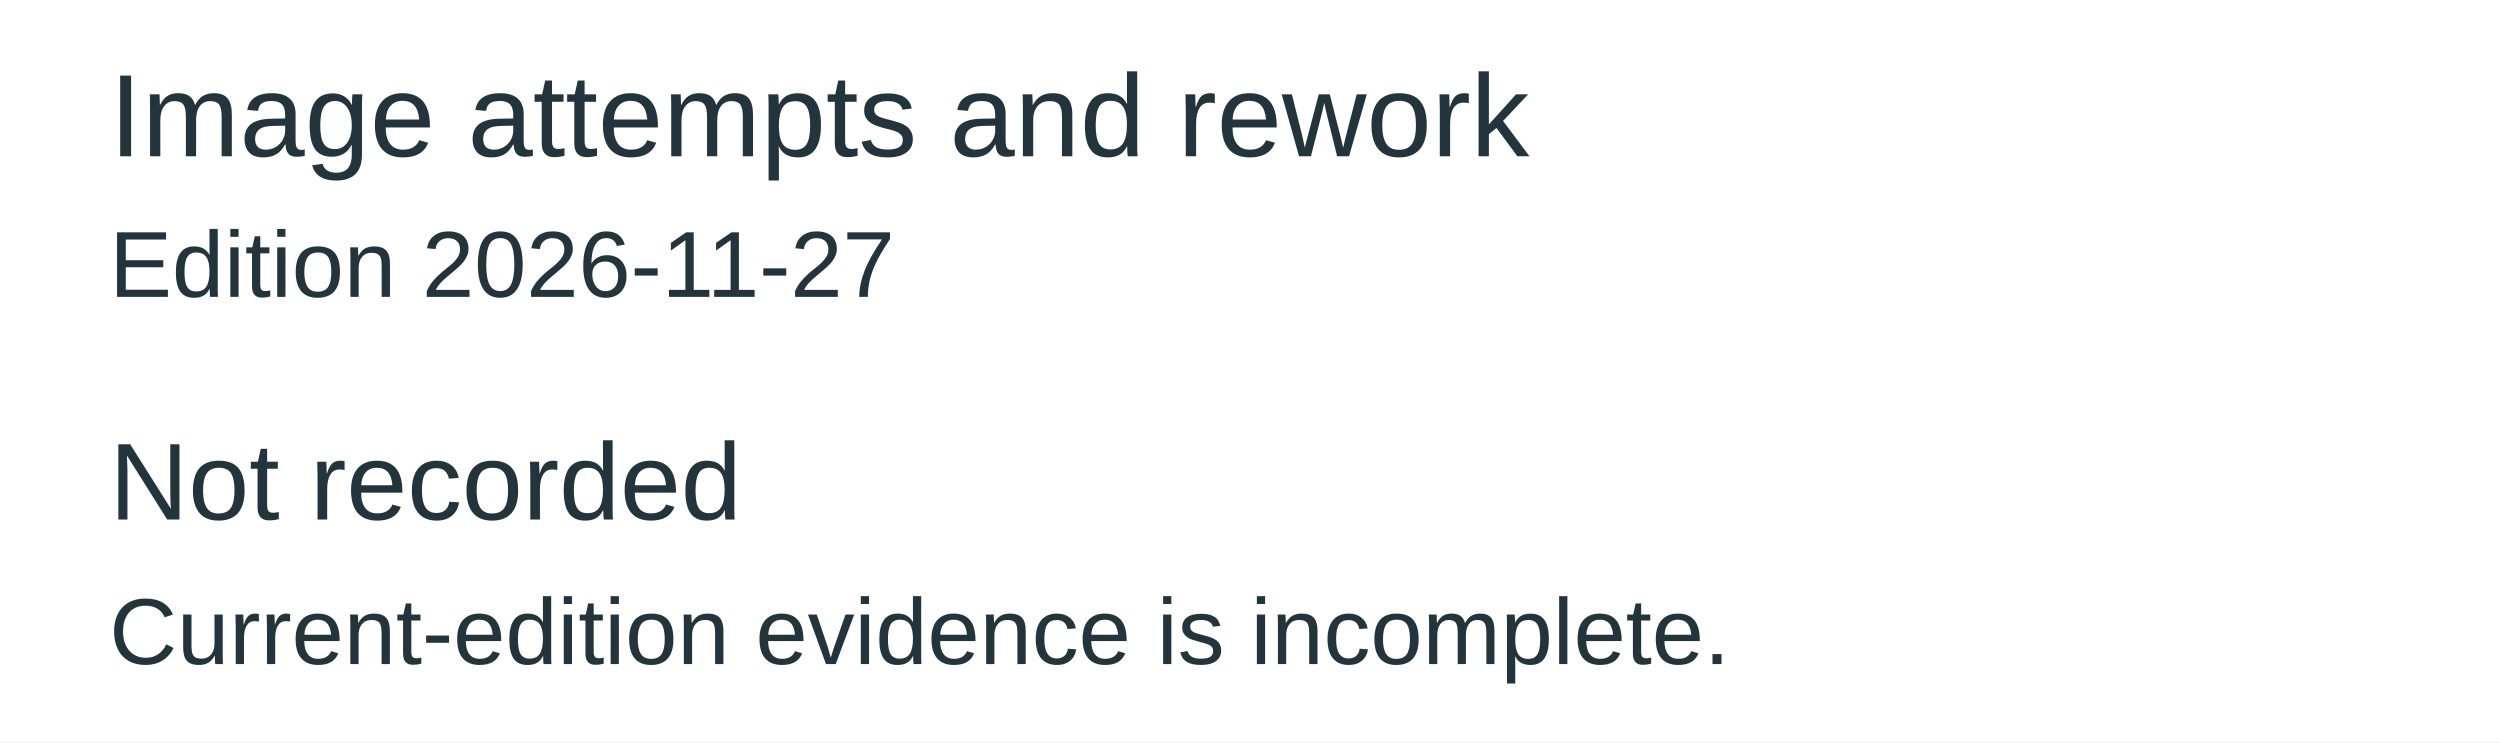
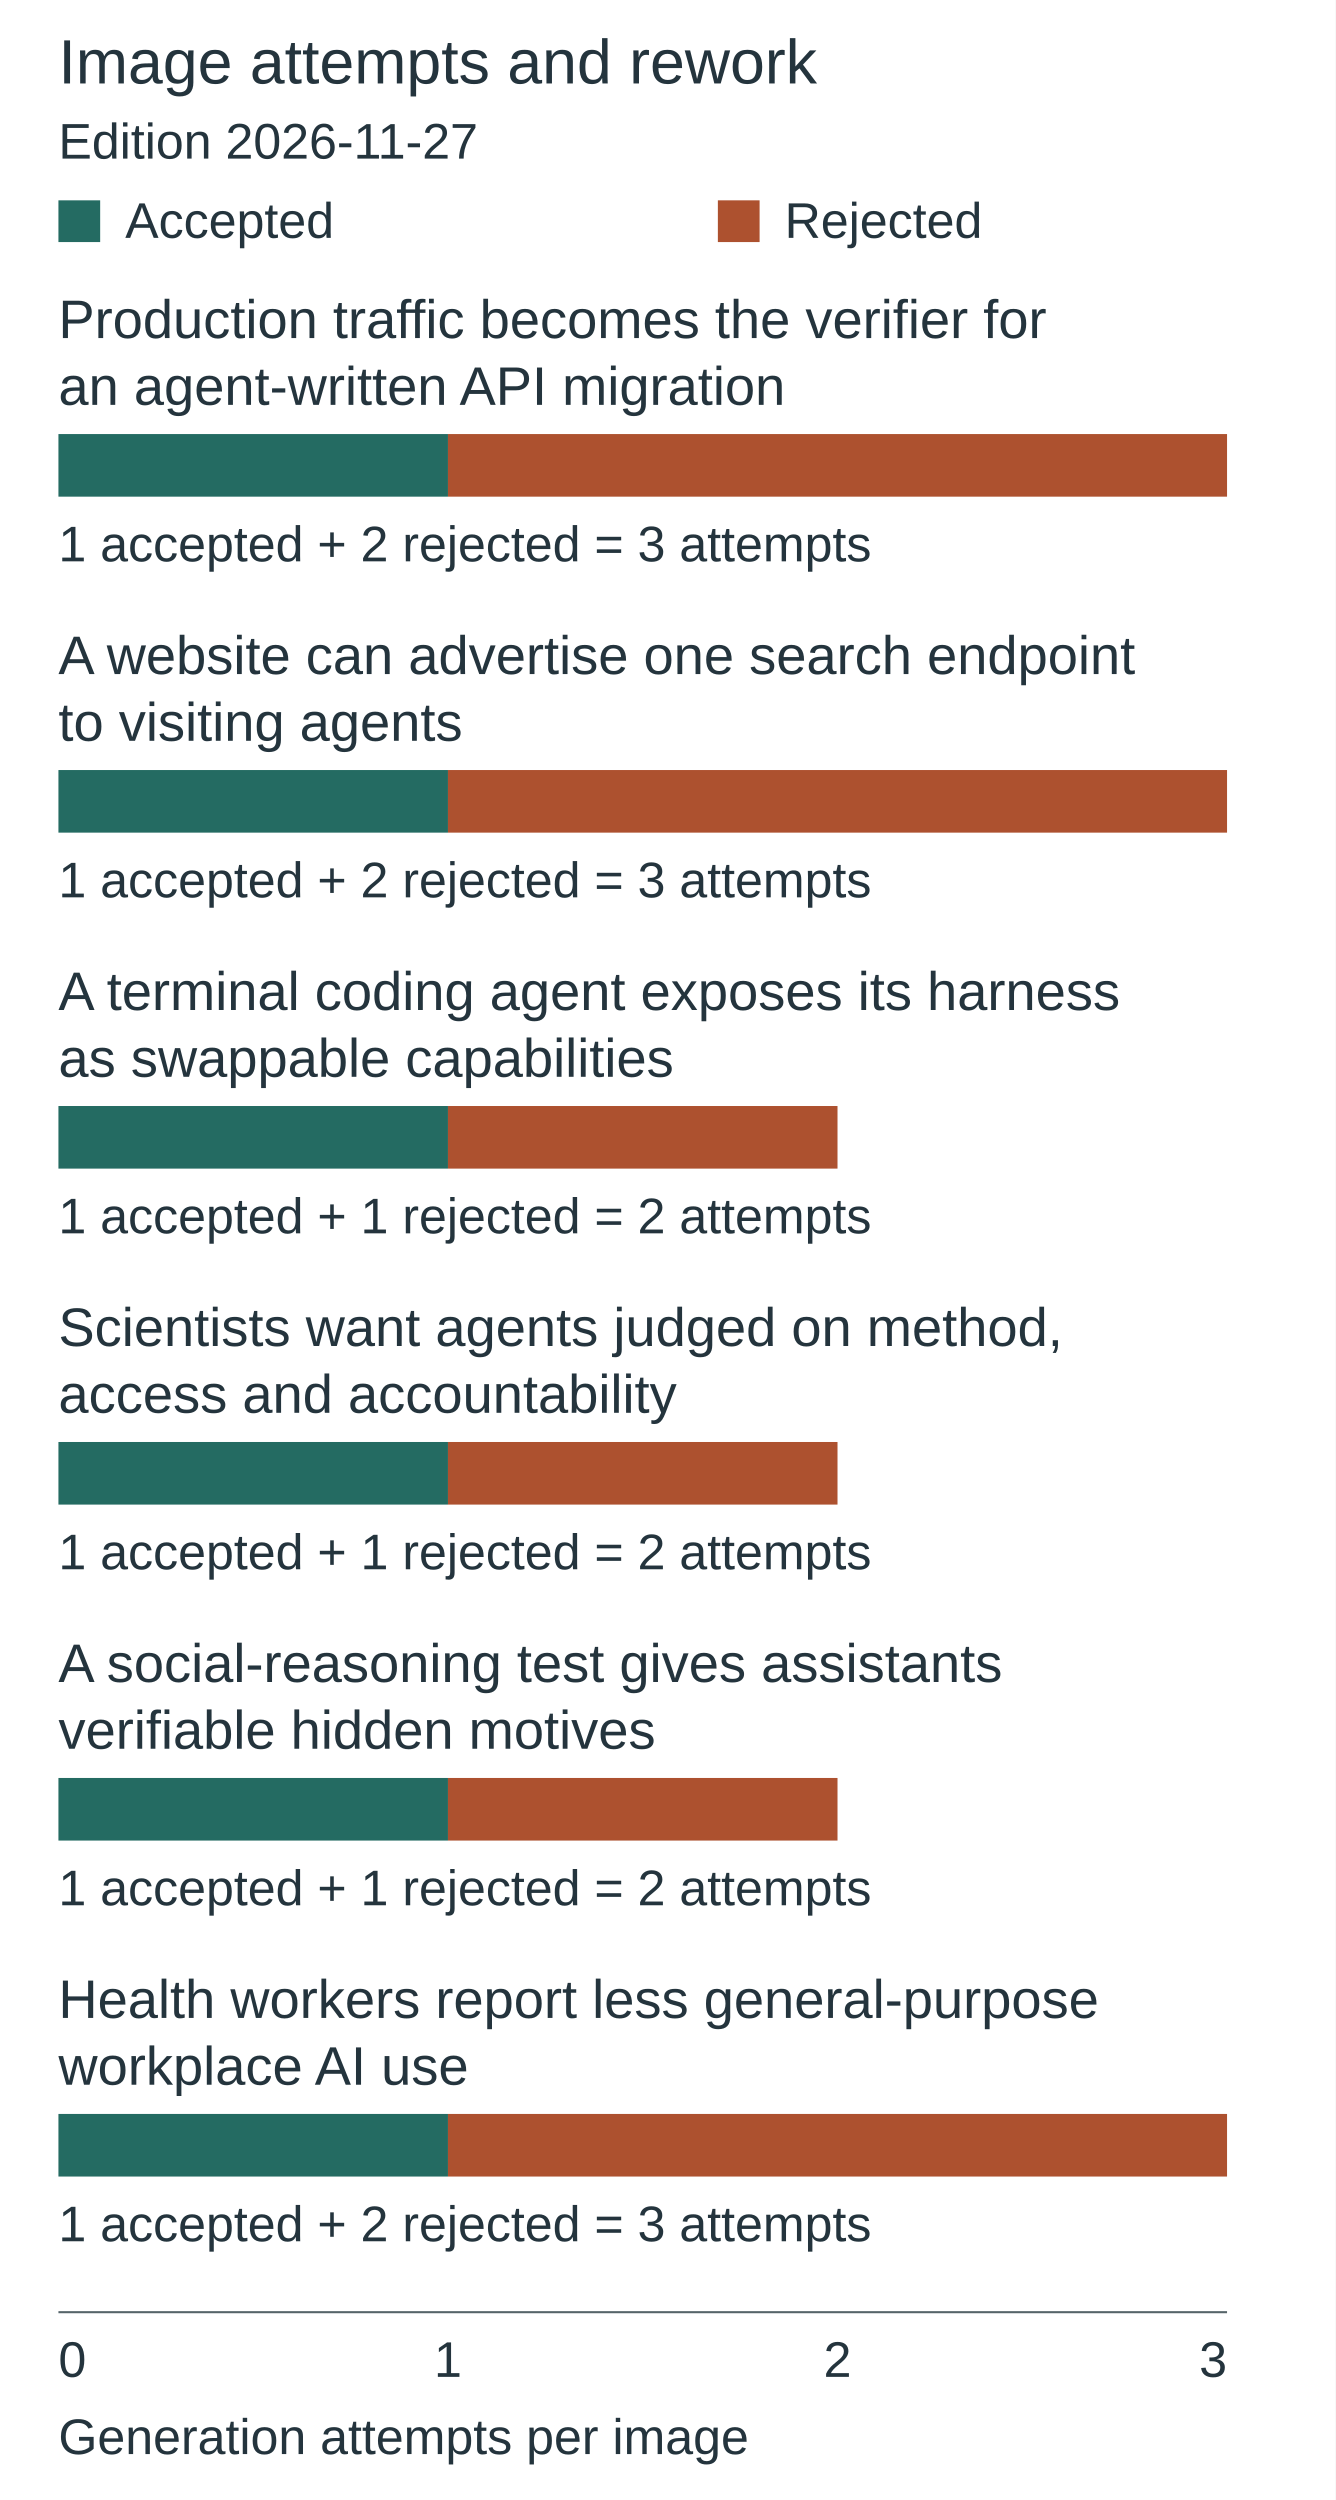
- <svg xmlns="http://www.w3.org/2000/svg" width="640" height="190" viewBox="0 0 640 190" role="img" aria-labelledby="title desc">
-   <rect width="640" height="190" fill="#ffffff" />
+ <svg xmlns="http://www.w3.org/2000/svg" width="640" height="1198" viewBox="0 0 640 1198" role="img" aria-labelledby="title desc">
+   <rect width="640" height="1198" fill="#ffffff" />
  <g font-family="Arial, sans-serif" fill="#24343d">
    <text x="28" y="40" font-size="30">Image attempts and rework</text>
    <text x="28" y="76" font-size="24">Edition 2026-11-27</text>
-     <text x="28" y="133" font-size="28">Not recorded</text>
-     <text x="28" y="170" font-size="24">Current-edition evidence is incomplete.</text>
+     <rect x="28" y="96" width="20" height="20" fill="#246b62" />
+     <text x="60" y="114" font-size="24">Accepted</text>
+     <rect x="344" y="96" width="20" height="20" fill="#ad512f" />
+     <text x="376" y="114" font-size="24">Rejected</text>
+     <text x="28" y="162" font-size="26">Production traffic becomes the verifier for</text>
+     <text x="28" y="194" font-size="26">an agent-written API migration</text>
+     <rect x="28" y="208" width="186.667" height="30" fill="#246b62" />
+     <rect x="214.667" y="208" width="373.333" height="30" fill="#ad512f" />
+     <text x="28" y="269" font-size="24">1 accepted + 2 rejected = 3 attempts</text>
+     <text x="28" y="323" font-size="26">A website can advertise one search endpoint</text>
+     <text x="28" y="355" font-size="26">to visiting agents</text>
+     <rect x="28" y="369" width="186.667" height="30" fill="#246b62" />
+     <rect x="214.667" y="369" width="373.333" height="30" fill="#ad512f" />
+     <text x="28" y="430" font-size="24">1 accepted + 2 rejected = 3 attempts</text>
+     <text x="28" y="484" font-size="26">A terminal coding agent exposes its harness</text>
+     <text x="28" y="516" font-size="26">as swappable capabilities</text>
+     <rect x="28" y="530" width="186.667" height="30" fill="#246b62" />
+     <rect x="214.667" y="530" width="186.667" height="30" fill="#ad512f" />
+     <text x="28" y="591" font-size="24">1 accepted + 1 rejected = 2 attempts</text>
+     <text x="28" y="645" font-size="26">Scientists want agents judged on method,</text>
+     <text x="28" y="677" font-size="26">access and accountability</text>
+     <rect x="28" y="691" width="186.667" height="30" fill="#246b62" />
+     <rect x="214.667" y="691" width="186.667" height="30" fill="#ad512f" />
+     <text x="28" y="752" font-size="24">1 accepted + 1 rejected = 2 attempts</text>
+     <text x="28" y="806" font-size="26">A social-reasoning test gives assistants</text>
+     <text x="28" y="838" font-size="26">verifiable hidden motives</text>
+     <rect x="28" y="852" width="186.667" height="30" fill="#246b62" />
+     <rect x="214.667" y="852" width="186.667" height="30" fill="#ad512f" />
+     <text x="28" y="913" font-size="24">1 accepted + 1 rejected = 2 attempts</text>
+     <text x="28" y="967" font-size="26">Health workers report less general-purpose</text>
+     <text x="28" y="999" font-size="26">workplace AI use</text>
+     <rect x="28" y="1013" width="186.667" height="30" fill="#246b62" />
+     <rect x="214.667" y="1013" width="373.333" height="30" fill="#ad512f" />
+     <text x="28" y="1074" font-size="24">1 accepted + 2 rejected = 3 attempts</text>
+     <line x1="28" y1="1108" x2="588" y2="1108" stroke="#56656a" />
+     <text x="28" y="1139" font-size="24" text-anchor="start">0</text>
+     <text x="214.667" y="1139" font-size="24" text-anchor="middle">1</text>
+     <text x="401.333" y="1139" font-size="24" text-anchor="middle">2</text>
+     <text x="588" y="1139" font-size="24" text-anchor="end">3</text>
+     <text x="28" y="1176" font-size="24">Generation attempts per image</text>
  </g>
</svg>
